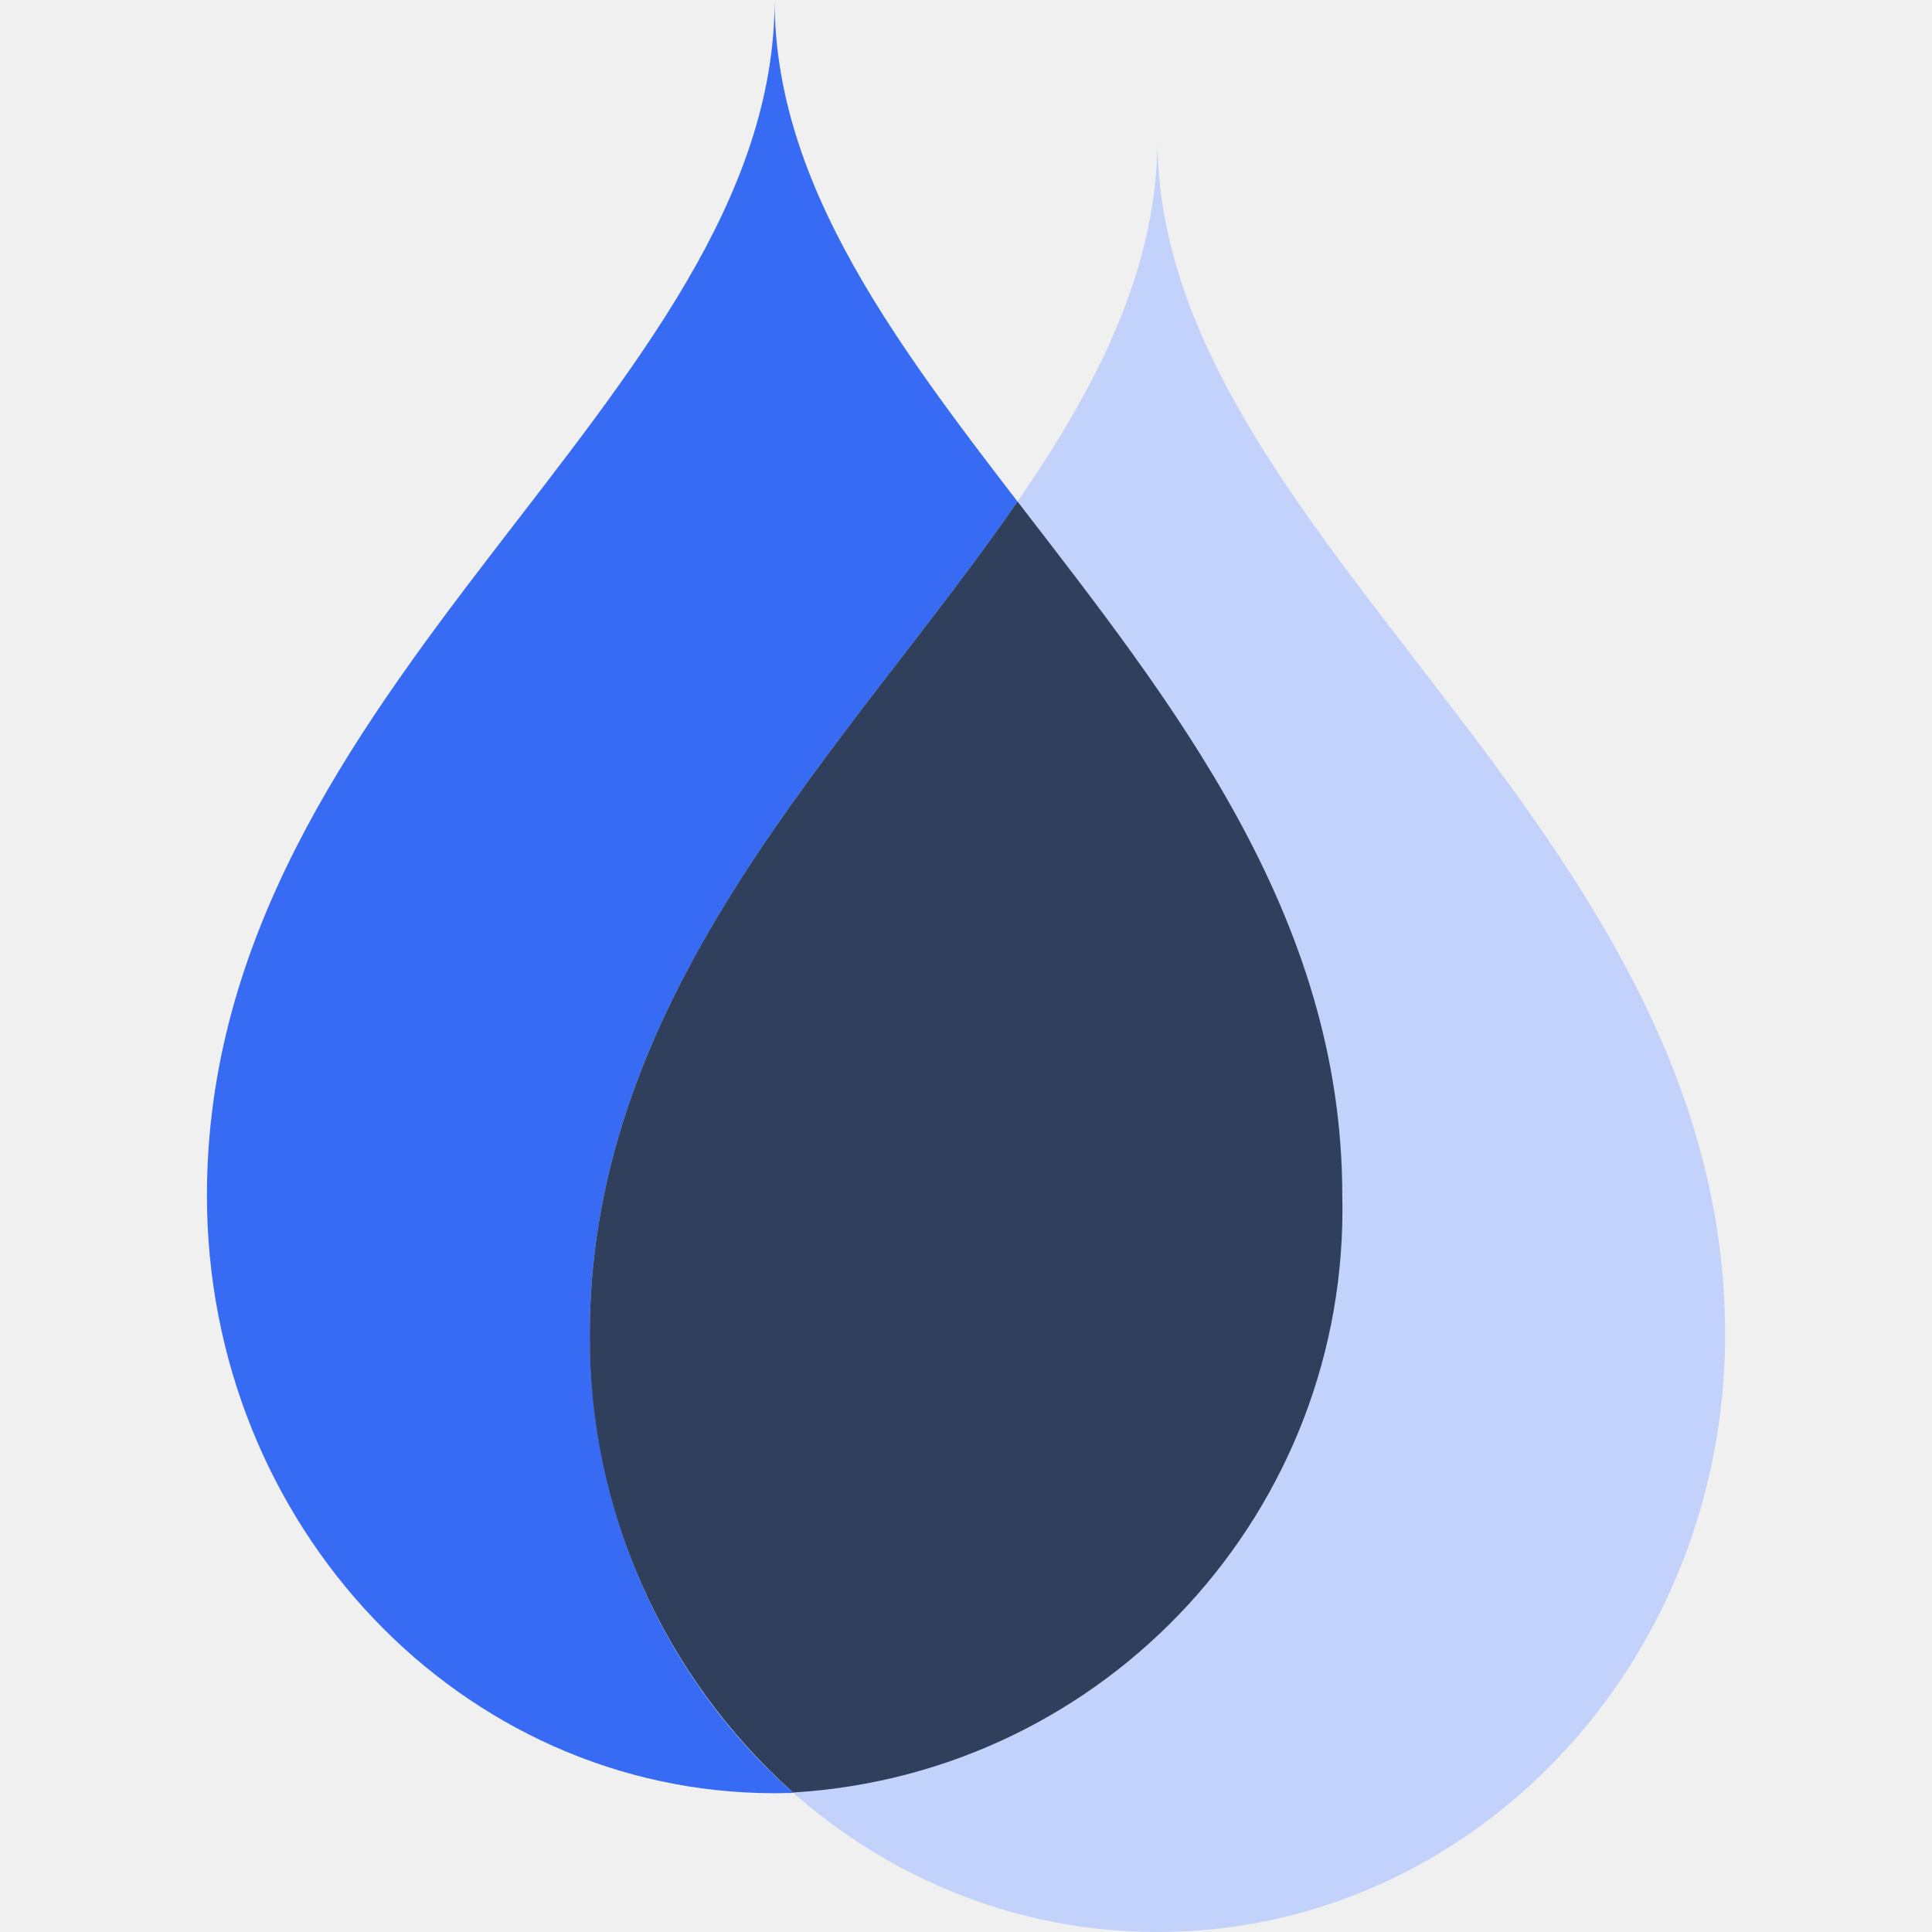
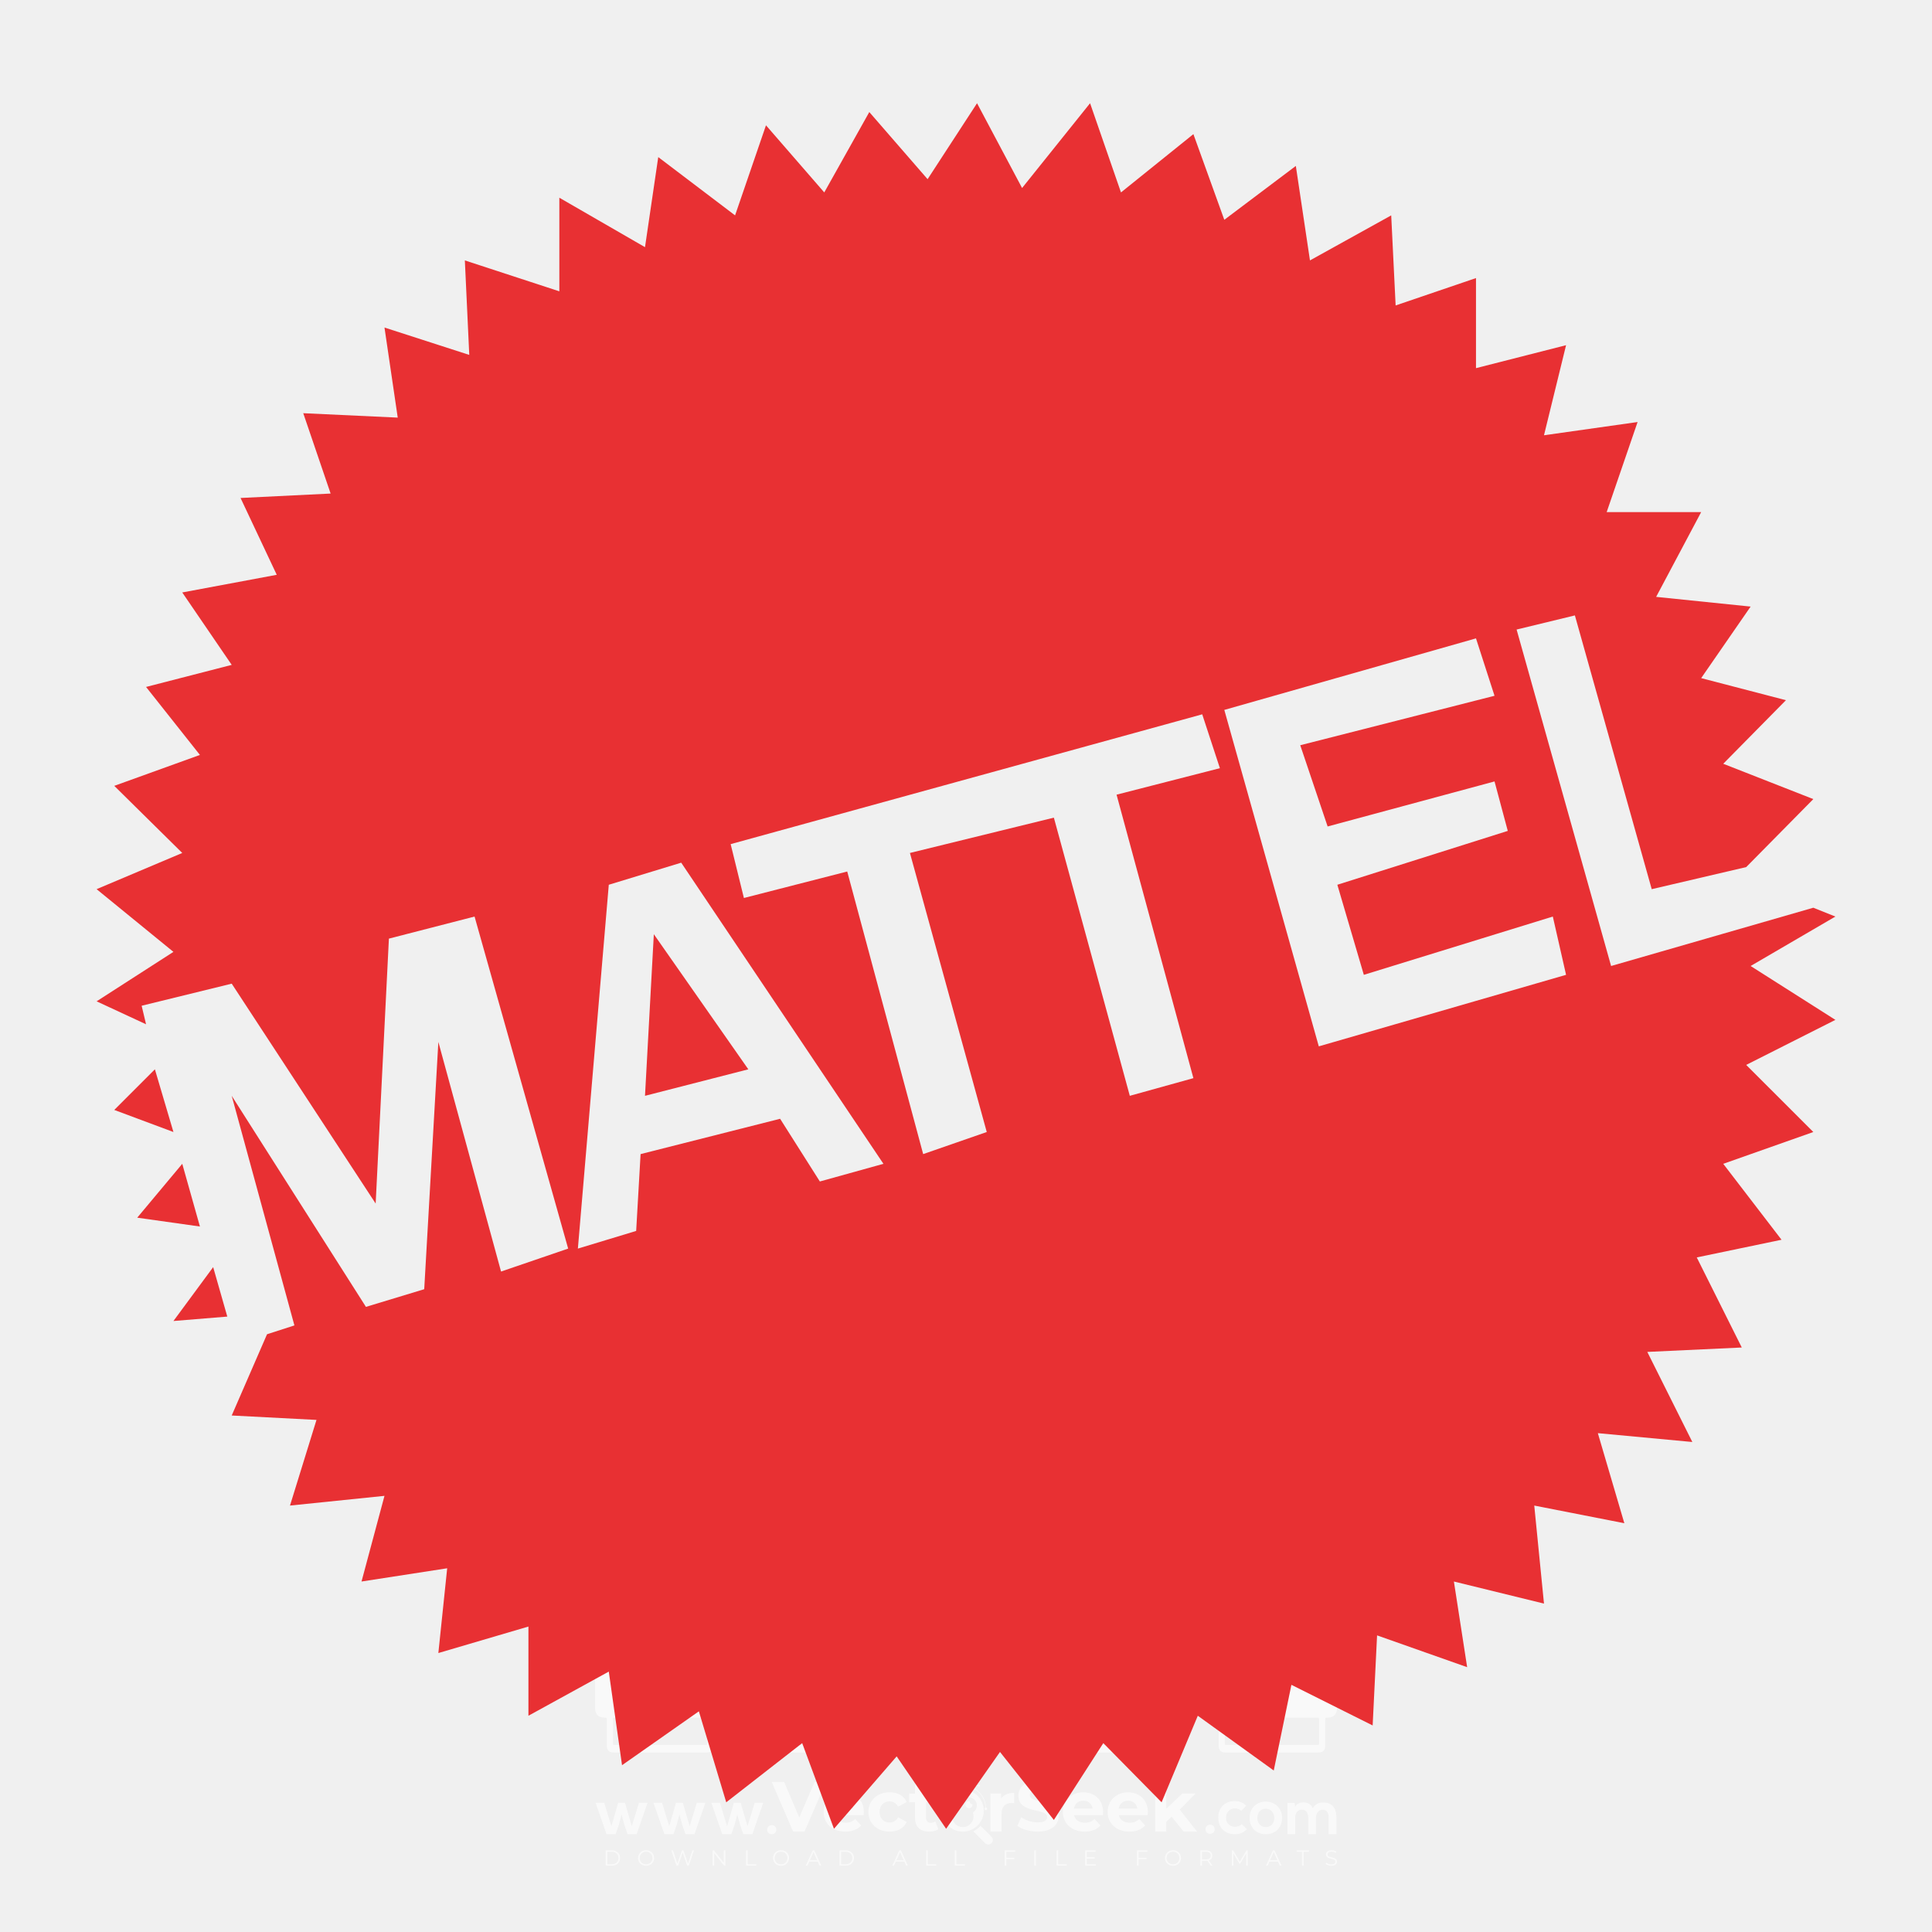
- <svg xmlns="http://www.w3.org/2000/svg" width="32" height="32" class="icon" viewBox="0 0 1024 1024">
-   <path fill="#386BF3" d="M410.558.109c0 210.974-300.876 361.752-300.876 633.548 0 174.943 134.704 316.787 300.876 316.787s300.877-141.817 300.877-316.787C711.408 361.752 410.558 210.974 410.558.109z" />
-   <path fill="#C3D2FB" d="M613.469 73.665c0 211.055-300.877 361.914-300.877 633.547C312.592 882.156 447.296 1024 613.47 1024s300.876-141.817 300.876-316.788C914.29 435.58 613.469 284.72 613.469 73.665z" />
-   <path fill="#303F5B" d="M312.592 707.212c0-183.713 137.636-312.171 226.723-441.39 81.702 106.112 172.12 218.74 172.12 367.726A309.755 309.755 0 0 1 420.36 950.064a323.114 323.114 0 0 1-107.769-242.852z" />
+ <svg xmlns="http://www.w3.org/2000/svg" version="1.1" id="Layer_1" x="0px" y="0px" viewBox="0 0 500 500" style="enable-background:new 0 0 500 500;" xml:space="preserve">
+   <g id="watermark_1_">
+     <g>
+       <g id="watermark" style="opacity:0.61;">
+         <g>
+           <g>
+             <g>
+               <g>
+                 <polygon style="fill:#FFFFFF;" points="213.765,461.172 208.204,474.017 205.268,474.017 199.726,461.172 202.938,461.172          206.846,470.347 210.81,461.172        " />
+               </g>
+               <g>
+                 <path style="fill:#FFFFFF;" d="M223.507,469.741h-7.469c0.275,1.23,1.321,1.982,2.826,1.982c1.046,0,1.798-0.312,2.477-0.954         l1.523,1.651c-0.917,1.046-2.294,1.597-4.074,1.597c-3.413,0-5.634-2.147-5.634-5.083c0-2.954,2.257-5.083,5.267-5.083         c2.899,0,5.138,1.945,5.138,5.12C223.562,469.191,223.526,469.503,223.507,469.741 M216.002,468.071h4.863         c-0.202-1.248-1.138-2.055-2.422-2.055C217.139,466.016,216.204,466.805,216.002,468.071" />
+               </g>
+               <g>
+                 <path style="fill:#FFFFFF;" d="M224.735,468.934c0-2.973,2.294-5.083,5.505-5.083c2.074,0,3.707,0.899,4.423,2.514         l-2.22,1.193c-0.532-0.936-1.321-1.358-2.221-1.358c-1.45,0-2.587,1.009-2.587,2.734c0,1.725,1.138,2.734,2.587,2.734         c0.899,0,1.688-0.404,2.221-1.358l2.22,1.211c-0.716,1.578-2.349,2.495-4.423,2.495         C227.029,474.017,224.735,471.907,224.735,468.934" />
+               </g>
+               <g>
+                 <path style="fill:#FFFFFF;" d="M242.828,473.393c-0.587,0.422-1.45,0.624-2.331,0.624c-2.33,0-3.688-1.193-3.688-3.542         v-4.055h-1.523v-2.202h1.523v-2.404h2.863v2.404h2.459v2.202h-2.459v4.019c0,0.844,0.458,1.303,1.229,1.303         c0.422,0,0.844-0.128,1.156-0.367L242.828,473.393z" />
+               </g>
+             </g>
+             <g>
+               <path style="fill:#FFFFFF;" d="M262.474,463.997v2.643c-0.238-0.018-0.422-0.037-0.642-0.037        c-1.578,0-2.624,0.862-2.624,2.753v4.661h-2.863v-9.873h2.734v1.303C259.776,464.493,260.951,463.997,262.474,463.997" />
+             </g>
+             <g>
+               <path style="fill:#FFFFFF;" d="M263.299,472.53l1.009-2.239c1.083,0.789,2.697,1.339,4.239,1.339        c1.762,0,2.477-0.587,2.477-1.376c0-2.404-7.469-0.752-7.469-5.524c0-2.184,1.762-4,5.413-4c1.615,0,3.267,0.385,4.459,1.138        l-0.918,2.257c-1.193-0.679-2.422-1.009-3.56-1.009c-1.761,0-2.44,0.66-2.44,1.468c0,2.367,7.468,0.734,7.468,5.45        c0,2.147-1.78,3.982-5.45,3.982C266.492,474.017,264.437,473.411,263.299,472.53" />
+             </g>
+             <g>
+               <path style="fill:#FFFFFF;" d="M285.428,469.741h-7.469c0.275,1.23,1.321,1.982,2.826,1.982c1.046,0,1.798-0.312,2.477-0.954        l1.523,1.651c-0.918,1.046-2.294,1.597-4.074,1.597c-3.413,0-5.634-2.147-5.634-5.083c0-2.954,2.257-5.083,5.267-5.083        c2.9,0,5.138,1.945,5.138,5.12C285.484,469.191,285.447,469.503,285.428,469.741 M277.923,468.071h4.863        c-0.202-1.248-1.138-2.055-2.422-2.055C279.061,466.016,278.125,466.805,277.923,468.071" />
+             </g>
+             <g>
+               <path style="fill:#FFFFFF;" d="M297.007,469.741h-7.469c0.275,1.23,1.321,1.982,2.826,1.982c1.046,0,1.798-0.312,2.477-0.954        l1.523,1.651c-0.918,1.046-2.294,1.597-4.074,1.597c-3.413,0-5.634-2.147-5.634-5.083c0-2.954,2.257-5.083,5.267-5.083        c2.899,0,5.138,1.945,5.138,5.12C297.062,469.191,297.025,469.503,297.007,469.741 M289.501,468.071h4.863        c-0.202-1.248-1.138-2.055-2.422-2.055C290.639,466.016,289.703,466.805,289.501,468.071" />
+             </g>
+             <g>
+               <polygon style="fill:#FFFFFF;" points="303.208,470.145 301.831,471.503 301.831,474.017 298.969,474.017 298.969,460.401         301.831,460.401 301.831,468.108 306.016,464.144 309.429,464.144 305.318,468.328 309.796,474.017 306.327,474.017       " />
+             </g>
+             <g>
+               <path style="fill:#FFFFFF;" d="M256.601,475.359L256.601,475.359l-2.86-2.86c-0.435,0.508-0.953,0.943-1.534,1.284        c-0.092,0.069-0.186,0.136-0.283,0.199l3.027,3.027c0.456,0.456,1.195,0.456,1.65,0        C257.057,476.554,257.057,475.815,256.601,475.359" />
+             </g>
+             <g>
+               <path style="fill:#FFFFFF;" d="M249.984,463.244c0.221-0.173,0.495-0.281,0.797-0.281c0.042,0,0.083,0.002,0.124,0.006        c-0.214-0.156-0.478-0.249-0.764-0.249c-0.395,0-0.744,0.18-0.981,0.458c-0.051,0-0.1,0.006-0.151,0.008        c0.039-0.077,0.064-0.162,0.064-0.255c0-0.234-0.143-0.434-0.346-0.519c0.087,0.126,0.138,0.279,0.138,0.445        c0,0.122-0.031,0.237-0.081,0.341c-2.811,0.201-5.03,2.539-5.03,5.4c0,2.993,2.426,5.42,5.42,5.42        c2.993,0,5.42-2.426,5.42-5.42C254.595,465.879,252.593,463.635,249.984,463.244 M247.983,464.656        c0.435,0,0.844,0.112,1.199,0.309c0.374-0.245,0.82-0.387,1.299-0.387c0.711,0,1.348,0.312,1.784,0.806        c-0.435-0.379-1.004-0.61-1.627-0.61c-0.449,0-0.87,0.12-1.234,0.329c-0.079,0.046-0.156,0.096-0.229,0.15        c-0.065-0.048-0.133-0.093-0.204-0.134c-0.369-0.219-0.8-0.344-1.26-0.344c-0.3,0-0.588,0.054-0.854,0.152        C247.196,464.754,247.578,464.656,247.983,464.656 M251.772,469.098c0.115,0.305,0.181,0.634,0.181,0.979        c0,1.534-1.244,2.777-2.778,2.777c-1.534,0-2.777-1.243-2.777-2.777c0-0.345,0.066-0.674,0.181-0.979        c-0.62-0.382-1.035-1.064-1.035-1.846c0-1.197,0.971-2.168,2.168-2.168c0.565,0,1.078,0.218,1.463,0.572        c0.386-0.354,0.899-0.572,1.464-0.572c1.197,0,2.168,0.971,2.168,2.168C252.807,468.034,252.392,468.716,251.772,469.098" />
+             </g>
+             <g>
+               <path style="fill:#FFFFFF;" d="M251.666,467.061c0,0.497-0.404,0.901-0.901,0.901c-0.497,0-0.901-0.404-0.901-0.901        s0.404-0.901,0.901-0.901c0.101,0,0.197,0.017,0.287,0.047c-0.03,0.062-0.045,0.132-0.045,0.204        c0,0.273,0.221,0.494,0.494,0.494c0.05,0,0.099-0.008,0.146-0.022C251.66,466.941,251.666,467,251.666,467.061" />
+             </g>
+             <g>
+               <path style="fill:#FFFFFF;" d="M248.255,467.061c0,0.376-0.305,0.681-0.681,0.681c-0.376,0-0.681-0.305-0.681-0.681        s0.305-0.681,0.681-0.681c0.076,0,0.149,0.013,0.217,0.035c-0.023,0.047-0.034,0.1-0.034,0.155        c0,0.206,0.167,0.374,0.374,0.374c0.038,0,0.075-0.006,0.11-0.017C248.25,466.97,248.255,467.015,248.255,467.061" />
+             </g>
+             <g>
+               <g>
+                 <g>
+                   <rect x="242.908" y="467.83" style="fill:#FFFFFF;" width="0.616" height="0.616" />
+                 </g>
+                 <g>
+                   <rect x="254.827" y="467.83" style="fill:#FFFFFF;" width="0.616" height="0.616" />
+                 </g>
+                 <g>
+                   <path style="fill:#FFFFFF;" d="M255.205,468.082h-0.14c0-3.248-2.642-5.89-5.89-5.89c-3.248,0-5.89,2.642-5.89,5.89h-0.14          c0-1.611,0.627-3.125,1.766-4.264c1.139-1.139,2.653-1.766,4.264-1.766c1.611,0,3.125,0.627,4.264,1.766          C254.578,464.957,255.205,466.471,255.205,468.082" />
+                 </g>
+               </g>
+               <g>
+                 <rect x="248.868" y="461.814" style="fill:#FFFFFF;" width="0.616" height="0.616" />
+               </g>
+               <g>
+                 <rect x="244.95" y="462.052" style="fill:#FFFFFF;" width="8.45" height="0.14" />
+               </g>
+               <g>
+                 <path style="fill:#FFFFFF;" d="M245.174,462.15c0,0.108-0.088,0.196-0.196,0.196c-0.108,0-0.196-0.088-0.196-0.196         c0-0.108,0.088-0.196,0.196-0.196C245.086,461.954,245.174,462.042,245.174,462.15" />
+               </g>
+               <g>
+                 <path style="fill:#FFFFFF;" d="M253.596,462.15c0,0.108-0.088,0.196-0.196,0.196c-0.108,0-0.196-0.088-0.196-0.196         c0-0.108,0.088-0.196,0.196-0.196C253.509,461.954,253.596,462.042,253.596,462.15" />
+               </g>
+             </g>
+           </g>
+           <g>
+             <path style="fill:#FFFFFF;" d="M314.356,473.409c0,1.559-2.364,1.559-2.364,0C311.993,471.851,314.356,471.851,314.356,473.409       z" />
+           </g>
+           <g>
+             <g>
+               <g>
+                 <path style="fill:#FFFFFF;" d="M161.739,466.549l1.772,6.088l1.855-6.088h2.215l-2.823,8.14h-2.33l-0.837-2.396l-0.722-2.708         l-0.722,2.708l-0.837,2.396h-2.33l-2.839-8.14h2.231l1.855,6.088l1.756-6.088H161.739z" />
+               </g>
+               <g>
+                 <path style="fill:#FFFFFF;" d="M176.713,466.549l1.772,6.088l1.855-6.088h2.215l-2.823,8.14h-2.33l-0.837-2.396l-0.722-2.708         l-0.722,2.708l-0.837,2.396h-2.33l-2.839-8.14h2.231l1.855,6.088l1.756-6.088H176.713z" />
+               </g>
+               <g>
+                 <path style="fill:#FFFFFF;" d="M191.687,466.549l1.772,6.088l1.855-6.088h2.215l-2.823,8.14h-2.33l-0.837-2.396l-0.722-2.708         l-0.722,2.708l-0.837,2.396h-2.33l-2.839-8.14h2.231l1.855,6.088l1.756-6.088H191.687z" />
+               </g>
+             </g>
+             <g>
+               <path style="fill:#FFFFFF;" d="M200.908,473.52c0,1.559-2.364,1.559-2.364,0C198.545,471.962,200.908,471.962,200.908,473.52z        " />
+             </g>
+             <g>
+               <path style="fill:#FFFFFF;" d="M322.71,473.409c-0.935,0.919-1.919,1.28-3.117,1.28c-2.346,0-4.3-1.411-4.3-4.282        s1.953-4.284,4.3-4.284c1.149,0,2.035,0.329,2.921,1.199l-1.264,1.329c-0.476-0.428-1.066-0.64-1.623-0.64        c-1.346,0-2.33,0.985-2.33,2.396c0,1.542,1.05,2.362,2.297,2.362c0.64,0,1.28-0.18,1.772-0.672L322.71,473.409z" />
+             </g>
+             <g>
+               <path style="fill:#FFFFFF;" d="M331.805,470.472c0,2.33-1.591,4.217-4.217,4.217c-2.626,0-4.201-1.887-4.201-4.217        c0-2.314,1.609-4.217,4.185-4.217C330.149,466.255,331.805,468.158,331.805,470.472z M325.389,470.472        c0,1.231,0.739,2.38,2.199,2.38c1.46,0,2.199-1.149,2.199-2.38c0-1.215-0.854-2.396-2.199-2.396        C326.144,468.077,325.389,469.258,325.389,470.472z" />
+             </g>
+             <g>
+               <path style="fill:#FFFFFF;" d="M338.572,474.689v-4.332c0-1.068-0.559-2.035-1.658-2.035c-1.082,0-1.722,0.967-1.722,2.035        v4.332h-2.003v-8.107h1.855l0.148,0.985c0.426-0.82,1.362-1.116,2.133-1.116c0.969,0,1.937,0.394,2.396,1.51        c0.723-1.149,1.658-1.478,2.708-1.478c2.297,0,3.43,1.412,3.43,3.84v4.365h-2.003v-4.365c0-1.066-0.442-1.97-1.526-1.97        c-1.082,0-1.756,0.935-1.756,2.003v4.332H338.572z" />
+             </g>
+           </g>
+         </g>
+       </g>
+       <g style="opacity:0.61;">
+         <g>
+           <g>
+             <path style="fill:#FFFFFF;" d="M345.988,431.299c-0.006-1.224-0.959-2.121-2.189-2.14c-0.924-0.014-0.832,0.12-0.834-0.867       c-0.003-1.097-0.007-2.194,0.003-3.292c0.003-0.379-0.112-0.691-0.362-0.976c-2.342-2.668-4.678-5.342-7.019-8.011       c-0.12-0.137-0.275-0.244-0.414-0.366c-6.214,0-12.427,0-18.641,0c-0.794,0.293-1.14,0.868-1.138,1.709       c0.01,3.748,0.004,7.496,0.004,11.243c0,0.556-0.003,0.589-0.55,0.551c-1.497-0.102-2.516,0.986-2.497,2.492       c0.044,3.476,0.013,6.953,0.014,10.429c0.001,1.58,0.867,2.443,2.45,2.449c0.582,0.002,0.582,0.002,0.582,0.6       c0,2.219-0.001,4.438,0.001,6.657c0.001,1.192,0.58,1.771,1.768,1.771c8.013,0.001,16.027,0.001,24.04,0       c1.168,0,1.755-0.583,1.757-1.745c0.002-2.256,0-4.512,0.001-6.768c0-0.512,0.002-0.511,0.52-0.515       c0.271-0.002,0.541,0.008,0.809-0.058c0.996-0.246,1.69-1.044,1.694-2.069C346.003,438.696,346.005,434.997,345.988,431.299z        M317.537,417.162c5.337,0,10.674,0,16.01,0c0.548,0,0.554,0.007,0.554,0.561c0.001,2.243-0.001,4.486,0.001,6.73       c0.001,0.811,0.249,1.059,1.06,1.059c1.91,0.001,3.821,0,5.731,0.001c0.458,0,0.479,0.021,0.481,0.483       c0.003,0.887,0.002,1.775,0,2.662c-0.001,0.477-0.024,0.498-0.504,0.499c-3.895,0.001-7.79,0-11.684,0       c-3.882,0-7.765,0-11.647,0c-0.55,0-0.552-0.001-0.552-0.561c-0.001-3.624-0.001-7.247,0-10.871       C316.987,417.166,316.991,417.162,317.537,417.162z M340.822,451.579c-3.883,0.001-7.766,0-11.65,0c-3.871,0-7.742,0-11.613,0       c-0.572,0-0.574-0.002-0.574-0.579c-0.001-1.997-0.001-3.994,0.001-5.991c0-0.464,0.023-0.486,0.478-0.487       c7.803-0.001,15.607-0.001,23.41,0c0.478,0,0.499,0.02,0.499,0.503c0.002,1.997,0.001,3.994,0,5.991       C341.375,451.574,341.37,451.579,340.822,451.579z" />
+           </g>
+           <g>
+             <g>
+               <rect x="327.418" y="417.053" style="fill:#FFFFFF;" width="1.757" height="1.054" />
+             </g>
+             <g>
+               <rect x="325.662" y="418.107" style="fill:#FFFFFF;" width="1.757" height="1.054" />
+             </g>
+             <g>
+               <rect x="327.418" y="419.161" style="fill:#FFFFFF;" width="1.757" height="1.054" />
+             </g>
+             <g>
+               <rect x="325.662" y="420.215" style="fill:#FFFFFF;" width="1.757" height="1.054" />
+             </g>
+             <g>
+               <rect x="327.418" y="421.269" style="fill:#FFFFFF;" width="1.757" height="1.054" />
+             </g>
+             <g>
+               <rect x="325.662" y="422.323" style="fill:#FFFFFF;" width="1.757" height="1.054" />
+             </g>
+             <g>
+               <rect x="327.418" y="423.378" style="fill:#FFFFFF;" width="1.757" height="1.054" />
+             </g>
+             <g>
+               <rect x="325.662" y="424.432" style="fill:#FFFFFF;" width="1.757" height="1.054" />
+             </g>
+             <g>
+               <rect x="327.418" y="425.486" style="fill:#FFFFFF;" width="1.757" height="1.054" />
+             </g>
+             <g>
+               <rect x="325.662" y="426.54" style="fill:#FFFFFF;" width="1.757" height="1.054" />
+             </g>
+             <g>
+               <rect x="327.418" y="427.594" style="fill:#FFFFFF;" width="1.757" height="1.054" />
+             </g>
+             <g>
+               <rect x="325.662" y="428.648" style="fill:#FFFFFF;" width="1.757" height="1.054" />
+             </g>
+           </g>
+         </g>
+         <g>
+           <path style="fill:#FFFFFF;" d="M187.637,431.299c-0.006-1.224-0.959-2.121-2.189-2.14c-0.924-0.014-0.832,0.12-0.834-0.867      c-0.003-1.097-0.007-2.194,0.003-3.292c0.003-0.379-0.112-0.691-0.362-0.976c-2.342-2.668-4.678-5.342-7.019-8.011      c-0.12-0.137-0.275-0.244-0.414-0.366c-6.214,0-12.427,0-18.641,0c-0.794,0.293-1.14,0.868-1.138,1.709      c0.01,3.748,0.004,7.496,0.004,11.243c0,0.556-0.003,0.589-0.55,0.551c-1.497-0.102-2.516,0.986-2.497,2.492      c0.044,3.476,0.013,6.953,0.014,10.429c0.001,1.58,0.867,2.443,2.45,2.449c0.582,0.002,0.582,0.002,0.582,0.6      c0,2.219-0.001,4.438,0.001,6.657c0.001,1.192,0.58,1.771,1.768,1.771c8.013,0.001,16.027,0.001,24.04,0      c1.168,0,1.755-0.583,1.757-1.745c0.002-2.256,0-4.512,0.001-6.768c0-0.512,0.002-0.511,0.52-0.515      c0.271-0.002,0.541,0.008,0.809-0.058c0.996-0.246,1.69-1.044,1.694-2.069C187.652,438.696,187.655,434.997,187.637,431.299z       M159.187,417.162c5.337,0,10.674,0,16.01,0c0.548,0,0.554,0.007,0.554,0.561c0.001,2.243-0.001,4.486,0.001,6.73      c0.001,0.811,0.249,1.059,1.06,1.059c1.91,0.001,3.821,0,5.731,0.001c0.458,0,0.479,0.021,0.481,0.483      c0.003,0.887,0.002,1.775,0,2.662c-0.001,0.477-0.024,0.498-0.504,0.499c-3.895,0.001-7.79,0-11.684,0      c-3.882,0-7.765,0-11.647,0c-0.55,0-0.552-0.001-0.552-0.561c-0.001-3.624-0.001-7.247,0-10.871      C158.636,417.166,158.64,417.162,159.187,417.162z M182.472,451.579c-3.883,0.001-7.766,0-11.65,0c-3.871,0-7.742,0-11.613,0      c-0.572,0-0.574-0.002-0.574-0.579c-0.001-1.997-0.001-3.994,0.001-5.991c0-0.464,0.023-0.486,0.478-0.487      c7.803-0.001,15.607-0.001,23.41,0c0.478,0,0.499,0.02,0.499,0.503c0.002,1.997,0.001,3.994,0,5.991      C183.024,451.574,183.019,451.579,182.472,451.579z" />
+         </g>
+         <g>
+           <path style="fill:#FFFFFF;" d="M159.779,440.669v-7.897h2.779c0.375,0,0.726,0.061,1.053,0.182      c0.327,0.121,0.612,0.292,0.855,0.513c0.242,0.221,0.434,0.483,0.573,0.789c0.14,0.305,0.21,0.642,0.21,1.009      c0,0.375-0.07,0.715-0.21,1.02c-0.14,0.305-0.331,0.568-0.573,0.789c-0.243,0.221-0.528,0.392-0.855,0.513      c-0.327,0.121-0.678,0.182-1.053,0.182h-1.29v2.901H159.779z M162.58,436.356c0.39,0,0.684-0.111,0.882-0.331      c0.199-0.22,0.298-0.474,0.298-0.761c0-0.14-0.024-0.276-0.072-0.408c-0.048-0.132-0.121-0.248-0.221-0.347      c-0.099-0.099-0.223-0.178-0.37-0.237c-0.147-0.059-0.32-0.089-0.518-0.089h-1.312v2.173H162.58z" />
+           <path style="fill:#FFFFFF;" d="M166.308,432.771h1.731l3.177,5.294h0.088l-0.088-1.522v-3.772h1.478v7.897h-1.566l-3.353-5.592      h-0.088l0.088,1.522v4.07h-1.467V432.771z" />
+           <path style="fill:#FFFFFF;" d="M177.922,436.334h3.872c0.022,0.089,0.04,0.195,0.055,0.32c0.014,0.125,0.022,0.25,0.022,0.375      c0,0.507-0.077,0.985-0.231,1.434c-0.154,0.449-0.397,0.849-0.728,1.202c-0.353,0.375-0.776,0.666-1.268,0.871      c-0.493,0.206-1.055,0.309-1.688,0.309c-0.574,0-1.114-0.103-1.622-0.309c-0.507-0.206-0.948-0.492-1.323-0.86      c-0.375-0.367-0.673-0.803-0.894-1.307c-0.221-0.504-0.331-1.053-0.331-1.649c0-0.595,0.11-1.145,0.331-1.649      c0.221-0.504,0.518-0.939,0.894-1.307c0.375-0.367,0.816-0.654,1.323-0.86c0.507-0.206,1.048-0.309,1.622-0.309      c0.64,0,1.211,0.11,1.715,0.331c0.504,0.221,0.935,0.526,1.296,0.915l-1.025,1.004c-0.258-0.272-0.544-0.48-0.861-0.623      c-0.316-0.143-0.695-0.215-1.136-0.215c-0.361,0-0.703,0.065-1.026,0.193c-0.324,0.129-0.607,0.311-0.85,0.546      c-0.242,0.235-0.436,0.52-0.579,0.855c-0.143,0.335-0.215,0.708-0.215,1.119c0,0.412,0.072,0.785,0.215,1.12      c0.143,0.335,0.338,0.62,0.584,0.855c0.246,0.235,0.531,0.418,0.855,0.546c0.323,0.129,0.669,0.193,1.037,0.193      c0.419,0,0.773-0.061,1.064-0.182c0.29-0.121,0.538-0.278,0.744-0.469c0.148-0.132,0.275-0.3,0.381-0.502      c0.106-0.202,0.189-0.428,0.248-0.678h-2.482V436.334z" />
+         </g>
+         <g>
+           <path style="fill:#FFFFFF;" d="M224.019,431.299c-0.006-1.224-0.959-2.121-2.189-2.14c-0.924-0.014-0.832,0.12-0.834-0.867      c-0.003-1.097-0.007-2.194,0.003-3.292c0.003-0.379-0.112-0.691-0.362-0.976c-2.342-2.668-4.678-5.342-7.019-8.011      c-0.12-0.137-0.275-0.244-0.414-0.366c-6.214,0-12.427,0-18.641,0c-0.794,0.293-1.14,0.868-1.138,1.709      c0.01,3.748,0.004,7.496,0.004,11.243c0,0.556-0.003,0.589-0.55,0.551c-1.497-0.102-2.516,0.986-2.497,2.492      c0.044,3.476,0.013,6.953,0.014,10.429c0.001,1.58,0.867,2.443,2.45,2.449c0.582,0.002,0.582,0.002,0.582,0.6      c0,2.219-0.001,4.438,0.001,6.657c0.001,1.192,0.58,1.771,1.768,1.771c8.013,0.001,16.027,0.001,24.04,0      c1.168,0,1.755-0.583,1.757-1.745c0.002-2.256,0-4.512,0.001-6.768c0-0.512,0.002-0.511,0.52-0.515      c0.271-0.002,0.541,0.008,0.809-0.058c0.997-0.246,1.69-1.044,1.694-2.069C224.034,438.696,224.036,434.997,224.019,431.299z       M195.568,417.162c5.337,0,10.674,0,16.01,0c0.548,0,0.554,0.007,0.554,0.561c0.001,2.243-0.001,4.486,0.001,6.73      c0.001,0.811,0.249,1.059,1.06,1.059c1.91,0.001,3.821,0,5.731,0.001c0.458,0,0.479,0.021,0.481,0.483      c0.003,0.887,0.002,1.775,0,2.662c-0.001,0.477-0.024,0.498-0.504,0.499c-3.895,0.001-7.79,0-11.684,0      c-3.882,0-7.765,0-11.647,0c-0.55,0-0.552-0.001-0.552-0.561c-0.001-3.624-0.001-7.247,0-10.871      C195.018,417.166,195.022,417.162,195.568,417.162z M218.854,451.579c-3.883,0.001-7.766,0-11.65,0c-3.871,0-7.742,0-11.613,0      c-0.572,0-0.574-0.002-0.574-0.579c-0.001-1.997-0.001-3.994,0.001-5.991c0-0.464,0.023-0.486,0.478-0.487      c7.803-0.001,15.607-0.001,23.41,0c0.478,0,0.499,0.02,0.499,0.503c0.002,1.997,0.001,3.994,0,5.991      C219.406,451.574,219.401,451.579,218.854,451.579z" />
+         </g>
+         <g>
+           <path style="fill:#FFFFFF;" d="M205.111,432.771h1.699l2.967,7.897h-1.644l-0.651-1.886h-3.044l-0.651,1.886h-1.643      L205.111,432.771z M206.997,437.415l-0.706-1.974l-0.287-0.96h-0.088l-0.287,0.96l-0.706,1.974H206.997z" />
+           <path style="fill:#FFFFFF;" d="M211.331,434.536c-0.125,0-0.245-0.024-0.359-0.072c-0.114-0.048-0.213-0.114-0.298-0.199      c-0.084-0.084-0.151-0.182-0.198-0.292c-0.048-0.11-0.072-0.232-0.072-0.364s0.024-0.254,0.072-0.364      c0.048-0.11,0.114-0.208,0.198-0.292c0.084-0.084,0.184-0.151,0.298-0.198c0.114-0.048,0.233-0.072,0.359-0.072      c0.257,0,0.478,0.09,0.662,0.27c0.184,0.181,0.276,0.399,0.276,0.656s-0.092,0.476-0.276,0.656      C211.809,434.446,211.589,434.536,211.331,434.536z M210.615,440.669v-5.404h1.445v5.404H210.615z" />
+         </g>
+         <g>
+           <path style="fill:#FFFFFF;" d="M261.044,431.299c-0.006-1.224-0.959-2.121-2.189-2.14c-0.924-0.014-0.832,0.12-0.834-0.867      c-0.003-1.097-0.007-2.194,0.003-3.292c0.003-0.379-0.112-0.691-0.362-0.976c-2.342-2.668-4.678-5.342-7.019-8.011      c-0.12-0.137-0.275-0.244-0.414-0.366c-6.214,0-12.427,0-18.641,0c-0.794,0.293-1.14,0.868-1.138,1.709      c0.01,3.748,0.004,7.496,0.004,11.243c0,0.556-0.003,0.589-0.55,0.551c-1.497-0.102-2.516,0.986-2.497,2.492      c0.044,3.476,0.013,6.953,0.014,10.429c0.001,1.58,0.867,2.443,2.45,2.449c0.582,0.002,0.582,0.002,0.582,0.6      c0,2.219-0.001,4.438,0.001,6.657c0.001,1.192,0.58,1.771,1.768,1.771c8.013,0.001,16.027,0.001,24.04,0      c1.168,0,1.755-0.583,1.757-1.745c0.002-2.256,0-4.512,0.001-6.768c0-0.512,0.002-0.511,0.52-0.515      c0.271-0.002,0.541,0.008,0.809-0.058c0.996-0.246,1.69-1.044,1.694-2.069C261.059,438.696,261.061,434.997,261.044,431.299z       M232.593,417.162c5.337,0,10.674,0,16.01,0c0.548,0,0.554,0.007,0.554,0.561c0.001,2.243-0.001,4.486,0.001,6.73      c0.001,0.811,0.249,1.059,1.06,1.059c1.91,0.001,3.821,0,5.731,0.001c0.458,0,0.479,0.021,0.481,0.483      c0.003,0.887,0.002,1.775,0,2.662c-0.001,0.477-0.024,0.498-0.504,0.499c-3.895,0.001-7.79,0-11.684,0      c-3.882,0-7.765,0-11.647,0c-0.55,0-0.552-0.001-0.552-0.561c-0.001-3.624-0.001-7.247,0-10.871      C232.042,417.166,232.047,417.162,232.593,417.162z M255.878,451.579c-3.883,0.001-7.766,0-11.65,0c-3.871,0-7.742,0-11.613,0      c-0.572,0-0.574-0.002-0.574-0.579c-0.001-1.997-0.001-3.994,0.001-5.991c0-0.464,0.023-0.486,0.478-0.487      c7.803-0.001,15.607-0.001,23.41,0c0.478,0,0.499,0.02,0.499,0.503c0.002,1.997,0.001,3.994,0,5.991      C256.431,451.574,256.426,451.579,255.878,451.579z" />
+         </g>
+         <g>
+           <path style="fill:#FFFFFF;" d="M236.361,440.845c-0.338,0-0.662-0.048-0.971-0.143c-0.309-0.095-0.592-0.239-0.849-0.43      c-0.257-0.191-0.481-0.425-0.673-0.7c-0.191-0.276-0.342-0.597-0.452-0.965l1.401-0.551c0.103,0.397,0.283,0.726,0.54,0.987      c0.257,0.261,0.596,0.392,1.015,0.392c0.154,0,0.303-0.02,0.447-0.061c0.143-0.04,0.272-0.099,0.386-0.176      s0.204-0.175,0.27-0.292c0.066-0.118,0.099-0.254,0.099-0.408c0-0.147-0.026-0.279-0.077-0.397      c-0.051-0.117-0.138-0.227-0.259-0.331c-0.121-0.103-0.28-0.202-0.475-0.298c-0.195-0.095-0.435-0.195-0.722-0.298l-0.485-0.176      c-0.213-0.073-0.429-0.173-0.645-0.298c-0.217-0.125-0.413-0.276-0.59-0.452c-0.177-0.176-0.322-0.384-0.436-0.623      c-0.114-0.239-0.171-0.509-0.171-0.81c0-0.309,0.06-0.597,0.182-0.866c0.121-0.268,0.294-0.503,0.518-0.706      c0.224-0.202,0.492-0.36,0.805-0.474s0.66-0.171,1.042-0.171c0.397,0,0.74,0.053,1.031,0.16      c0.291,0.107,0.537,0.243,0.739,0.408c0.202,0.165,0.366,0.348,0.491,0.546c0.125,0.199,0.217,0.386,0.276,0.563l-1.312,0.551      c-0.074-0.221-0.208-0.419-0.402-0.596c-0.195-0.176-0.462-0.265-0.8-0.265c-0.324,0-0.592,0.075-0.805,0.226      c-0.213,0.151-0.32,0.348-0.32,0.59c0,0.235,0.103,0.436,0.309,0.601c0.206,0.165,0.533,0.325,0.982,0.48l0.497,0.165      c0.316,0.111,0.605,0.237,0.866,0.381c0.261,0.143,0.485,0.314,0.673,0.513c0.187,0.199,0.331,0.425,0.43,0.678      c0.1,0.254,0.149,0.546,0.149,0.877c0,0.412-0.083,0.767-0.248,1.064c-0.165,0.298-0.377,0.542-0.634,0.734      c-0.258,0.191-0.548,0.335-0.872,0.43C236.986,440.797,236.67,440.845,236.361,440.845z" />
+           <path style="fill:#FFFFFF;" d="M239.516,432.771h1.61l1.633,4.754l0.287,1.015h0.088l0.309-1.015l1.699-4.754h1.61l-2.879,7.897      h-1.566L239.516,432.771z" />
+           <path style="fill:#FFFFFF;" d="M251.097,436.334h3.871c0.022,0.089,0.04,0.195,0.055,0.32c0.015,0.125,0.023,0.25,0.023,0.375      c0,0.507-0.078,0.985-0.232,1.434c-0.154,0.449-0.397,0.849-0.728,1.202c-0.353,0.375-0.775,0.666-1.268,0.871      c-0.493,0.206-1.055,0.309-1.688,0.309c-0.574,0-1.114-0.103-1.621-0.309c-0.507-0.206-0.949-0.492-1.324-0.86      c-0.375-0.367-0.673-0.803-0.894-1.307c-0.22-0.504-0.331-1.053-0.331-1.649c0-0.595,0.11-1.145,0.331-1.649      c0.221-0.504,0.518-0.939,0.894-1.307c0.375-0.367,0.816-0.654,1.324-0.86c0.507-0.206,1.047-0.309,1.621-0.309      c0.64,0,1.211,0.11,1.715,0.331c0.504,0.221,0.936,0.526,1.296,0.915l-1.026,1.004c-0.257-0.272-0.544-0.48-0.861-0.623      c-0.316-0.143-0.694-0.215-1.136-0.215c-0.36,0-0.702,0.065-1.026,0.193c-0.323,0.129-0.607,0.311-0.849,0.546      c-0.243,0.235-0.436,0.52-0.579,0.855c-0.143,0.335-0.215,0.708-0.215,1.119c0,0.412,0.072,0.785,0.215,1.12      c0.143,0.335,0.338,0.62,0.585,0.855c0.246,0.235,0.531,0.418,0.854,0.546c0.324,0.129,0.669,0.193,1.037,0.193      c0.419,0,0.774-0.061,1.064-0.182c0.29-0.121,0.539-0.278,0.745-0.469c0.147-0.132,0.274-0.3,0.38-0.502      c0.107-0.202,0.189-0.428,0.248-0.678h-2.482V436.334z" />
+         </g>
+         <g>
+           <path style="fill:#FFFFFF;" d="M297.3,431.299c-0.006-1.224-0.959-2.121-2.189-2.14c-0.924-0.014-0.832,0.12-0.834-0.867      c-0.003-1.097-0.007-2.194,0.003-3.292c0.003-0.379-0.112-0.691-0.362-0.976c-2.342-2.668-4.678-5.342-7.019-8.011      c-0.12-0.137-0.275-0.244-0.414-0.366c-6.214,0-12.427,0-18.641,0c-0.794,0.293-1.14,0.868-1.138,1.709      c0.01,3.748,0.004,7.496,0.004,11.243c0,0.556-0.003,0.589-0.55,0.551c-1.497-0.102-2.516,0.986-2.497,2.492      c0.044,3.476,0.013,6.953,0.014,10.429c0.001,1.58,0.867,2.443,2.45,2.449c0.582,0.002,0.582,0.002,0.582,0.6      c0,2.219-0.001,4.438,0.001,6.657c0.001,1.192,0.58,1.771,1.768,1.771c8.013,0.001,16.027,0.001,24.04,0      c1.168,0,1.755-0.583,1.757-1.745c0.002-2.256,0-4.512,0.001-6.768c0-0.512,0.002-0.511,0.52-0.515      c0.271-0.002,0.541,0.008,0.809-0.058c0.996-0.246,1.69-1.044,1.694-2.069C297.315,438.696,297.318,434.997,297.3,431.299z       M268.85,417.162c5.337,0,10.674,0,16.01,0c0.548,0,0.554,0.007,0.554,0.561c0.001,2.243-0.001,4.486,0.001,6.73      c0.001,0.811,0.249,1.059,1.06,1.059c1.91,0.001,3.821,0,5.731,0.001c0.458,0,0.479,0.021,0.481,0.483      c0.003,0.887,0.002,1.775,0,2.662c-0.001,0.477-0.024,0.498-0.504,0.499c-3.895,0.001-7.79,0-11.684,0      c-3.882,0-7.765,0-11.647,0c-0.55,0-0.552-0.001-0.552-0.561c-0.001-3.624-0.001-7.247,0-10.871      C268.299,417.166,268.303,417.162,268.85,417.162z M292.135,451.579c-3.883,0.001-7.766,0-11.65,0c-3.871,0-7.742,0-11.613,0      c-0.572,0-0.574-0.002-0.574-0.579c-0.001-1.997-0.001-3.994,0.001-5.991c0-0.464,0.023-0.486,0.478-0.487      c7.803-0.001,15.607-0.001,23.41,0c0.478,0,0.499,0.02,0.499,0.503c0.001,1.997,0.001,3.994,0,5.991      C292.687,451.574,292.682,451.579,292.135,451.579z" />
+         </g>
+         <g>
+           <path style="fill:#FFFFFF;" d="M272.966,434.183v1.831h3.165v1.412h-3.165v1.831h3.518v1.412h-5.007v-7.897h5.007v1.412H272.966      z" />
+           <path style="fill:#FFFFFF;" d="M277.852,440.669v-7.897h2.779c0.375,0,0.726,0.061,1.053,0.182      c0.327,0.121,0.612,0.292,0.855,0.513c0.243,0.221,0.434,0.483,0.574,0.789c0.14,0.305,0.209,0.642,0.209,1.009      c0,0.375-0.07,0.715-0.209,1.02c-0.14,0.305-0.331,0.568-0.574,0.789c-0.243,0.221-0.528,0.392-0.855,0.513      c-0.327,0.121-0.678,0.182-1.053,0.182h-1.29v2.901H277.852z M280.653,436.356c0.389,0,0.684-0.111,0.882-0.331      c0.199-0.22,0.298-0.474,0.298-0.761c0-0.14-0.024-0.276-0.072-0.408c-0.048-0.132-0.121-0.248-0.221-0.347      c-0.099-0.099-0.222-0.178-0.37-0.237c-0.147-0.059-0.32-0.089-0.518-0.089h-1.312v2.173H280.653z" />
+           <path style="fill:#FFFFFF;" d="M286.797,440.845c-0.338,0-0.662-0.048-0.971-0.143c-0.309-0.095-0.592-0.239-0.849-0.43      c-0.257-0.191-0.482-0.425-0.673-0.7c-0.191-0.276-0.342-0.597-0.452-0.965l1.401-0.551c0.103,0.397,0.283,0.726,0.541,0.987      c0.257,0.261,0.595,0.392,1.015,0.392c0.154,0,0.303-0.02,0.447-0.061c0.143-0.04,0.272-0.099,0.386-0.176      c0.114-0.077,0.204-0.175,0.27-0.292c0.066-0.118,0.1-0.254,0.1-0.408c0-0.147-0.026-0.279-0.077-0.397      c-0.051-0.117-0.138-0.227-0.259-0.331c-0.121-0.103-0.279-0.202-0.474-0.298c-0.195-0.095-0.436-0.195-0.723-0.298      l-0.485-0.176c-0.213-0.073-0.428-0.173-0.645-0.298c-0.217-0.125-0.414-0.276-0.59-0.452c-0.176-0.176-0.322-0.384-0.436-0.623      c-0.114-0.239-0.171-0.509-0.171-0.81c0-0.309,0.061-0.597,0.182-0.866c0.121-0.268,0.294-0.503,0.518-0.706      c0.224-0.202,0.493-0.36,0.805-0.474c0.312-0.114,0.66-0.171,1.042-0.171c0.397,0,0.741,0.053,1.031,0.16      c0.29,0.107,0.537,0.243,0.739,0.408c0.202,0.165,0.365,0.348,0.491,0.546c0.125,0.199,0.217,0.386,0.276,0.563l-1.312,0.551      c-0.074-0.221-0.208-0.419-0.403-0.596c-0.195-0.176-0.462-0.265-0.799-0.265c-0.324,0-0.592,0.075-0.805,0.226      c-0.213,0.151-0.32,0.348-0.32,0.59c0,0.235,0.103,0.436,0.309,0.601c0.206,0.165,0.533,0.325,0.982,0.48l0.496,0.165      c0.316,0.111,0.605,0.237,0.866,0.381c0.261,0.143,0.485,0.314,0.673,0.513c0.187,0.199,0.331,0.425,0.43,0.678      c0.099,0.254,0.149,0.546,0.149,0.877c0,0.412-0.083,0.767-0.248,1.064c-0.165,0.298-0.377,0.542-0.634,0.734      c-0.258,0.191-0.548,0.335-0.872,0.43C287.422,440.797,287.105,440.845,286.797,440.845z" />
+         </g>
+         <g>
+           <path style="fill:#FFFFFF;" d="M321.394,439.168l4.004-4.985h-3.827v-1.412h5.559v1.5l-3.96,4.985h4.004v1.412h-5.779V439.168z" />
+           <path style="fill:#FFFFFF;" d="M328.409,432.771h1.489v7.897h-1.489V432.771z" />
+           <path style="fill:#FFFFFF;" d="M331.486,440.669v-7.897h2.779c0.375,0,0.726,0.061,1.053,0.182      c0.327,0.121,0.612,0.292,0.855,0.513s0.434,0.483,0.574,0.789c0.14,0.305,0.209,0.642,0.209,1.009      c0,0.375-0.07,0.715-0.209,1.02c-0.14,0.305-0.331,0.568-0.574,0.789c-0.243,0.221-0.528,0.392-0.855,0.513      c-0.327,0.121-0.678,0.182-1.053,0.182h-1.29v2.901H331.486z M334.288,436.356c0.389,0,0.684-0.111,0.882-0.331      c0.199-0.22,0.298-0.474,0.298-0.761c0-0.14-0.024-0.276-0.072-0.408c-0.048-0.132-0.121-0.248-0.221-0.347      c-0.099-0.099-0.222-0.178-0.37-0.237c-0.147-0.059-0.32-0.089-0.518-0.089h-1.312v2.173H334.288z" />
+         </g>
+       </g>
+       <g style="opacity:0.61;">
+         <path style="fill:#FFFFFF;" d="M300.133,433.27h9.067v2.242h-9.067V433.27z M300.133,437.136h9.067v2.243h-9.067V437.136z" />
+       </g>
+     </g>
+     <g style="opacity:0.61;">
+       <path style="fill:#FFFFFF;" d="M156.756,478.878h1.607c1.263,0,2.114,0.812,2.114,1.974c0,1.161-0.851,1.973-2.114,1.973h-1.607    V478.878z M158.34,482.464c1.049,0,1.725-0.665,1.725-1.612c0-0.947-0.677-1.613-1.725-1.613h-1.167v3.225H158.34z" />
+       <path style="fill:#FFFFFF;" d="M165.139,480.851c0-1.15,0.879-2.007,2.075-2.007c1.184,0,2.069,0.851,2.069,2.007    c0,1.156-0.885,2.007-2.069,2.007C166.019,482.858,165.139,482.002,165.139,480.851z M168.866,480.851    c0-0.942-0.705-1.635-1.652-1.635c-0.953,0-1.663,0.693-1.663,1.635c0,0.941,0.71,1.635,1.663,1.635    C168.162,482.486,168.866,481.793,168.866,480.851z" />
+       <path style="fill:#FFFFFF;" d="M179.596,478.878l-1.331,3.947h-0.44l-1.156-3.366l-1.161,3.366h-0.434l-1.331-3.947h0.429    l1.139,3.394l1.178-3.394h0.389l1.161,3.411l1.156-3.411H179.596z" />
+       <path style="fill:#FFFFFF;" d="M187.731,478.878v3.947h-0.344l-2.537-3.202v3.202h-0.417v-3.947h0.344l2.543,3.203v-3.203H187.731    z" />
+       <path style="fill:#FFFFFF;" d="M193.093,478.878h0.417v3.586h2.21v0.361h-2.627V478.878z" />
+       <path style="fill:#FFFFFF;" d="M200.061,480.851c0-1.15,0.879-2.007,2.075-2.007c1.184,0,2.069,0.851,2.069,2.007    c0,1.156-0.885,2.007-2.069,2.007C200.941,482.858,200.061,482.002,200.061,480.851z M203.788,480.851    c0-0.942-0.705-1.635-1.652-1.635c-0.953,0-1.663,0.693-1.663,1.635c0,0.941,0.71,1.635,1.663,1.635    C203.083,482.486,203.788,481.793,203.788,480.851z" />
+       <path style="fill:#FFFFFF;" d="M211.636,481.77h-2.199l-0.474,1.054h-0.434l1.804-3.947h0.412l1.804,3.947h-0.44L211.636,481.77z     M211.484,481.432l-0.947-2.12l-0.947,2.12H211.484z" />
+       <path style="fill:#FFFFFF;" d="M217.28,478.878h1.607c1.263,0,2.114,0.812,2.114,1.974c0,1.161-0.851,1.973-2.114,1.973h-1.607    V478.878z M218.864,482.464c1.049,0,1.725-0.665,1.725-1.612c0-0.947-0.677-1.613-1.725-1.613h-1.167v3.225H218.864z" />
+       <path style="fill:#FFFFFF;" d="M234.041,481.77h-2.199l-0.474,1.054h-0.434l1.804-3.947h0.412l1.804,3.947h-0.44L234.041,481.77z     M233.889,481.432l-0.947-2.12l-0.947,2.12H233.889z" />
+       <path style="fill:#FFFFFF;" d="M239.685,478.878h0.417v3.586h2.21v0.361h-2.627V478.878z" />
+       <path style="fill:#FFFFFF;" d="M247.082,478.878h0.417v3.586h2.21v0.361h-2.627V478.878z" />
+       <path style="fill:#FFFFFF;" d="M260.449,479.239v1.551h2.041v0.361h-2.041v1.675h-0.417v-3.947h2.706v0.361H260.449z" />
+       <path style="fill:#FFFFFF;" d="M267.678,478.878h0.417v3.947h-0.417V478.878z" />
+       <path style="fill:#FFFFFF;" d="M273.456,478.878h0.417v3.586h2.21v0.361h-2.627V478.878z" />
+       <path style="fill:#FFFFFF;" d="M283.644,482.464v0.361h-2.791v-3.947h2.706v0.361h-2.289v1.404h2.041v0.355h-2.041v1.466H283.644z    " />
+       <path style="fill:#FFFFFF;" d="M294.672,479.239v1.551h2.041v0.361h-2.041v1.675h-0.417v-3.947h2.706v0.361H294.672z" />
+       <path style="fill:#FFFFFF;" d="M301.5,480.851c0-1.15,0.879-2.007,2.075-2.007c1.184,0,2.069,0.851,2.069,2.007    c0,1.156-0.885,2.007-2.069,2.007C302.379,482.858,301.5,482.002,301.5,480.851z M305.226,480.851    c0-0.942-0.705-1.635-1.652-1.635c-0.953,0-1.663,0.693-1.663,1.635c0,0.941,0.71,1.635,1.663,1.635    C304.522,482.486,305.226,481.793,305.226,480.851z" />
+       <path style="fill:#FFFFFF;" d="M313.351,482.825l-0.902-1.269c-0.102,0.011-0.203,0.017-0.316,0.017h-1.06v1.252h-0.417v-3.947    h1.477c1.004,0,1.613,0.507,1.613,1.353c0,0.62-0.327,1.054-0.902,1.24l0.964,1.353H313.351z M313.328,480.231    c0-0.632-0.417-0.992-1.207-0.992h-1.048v1.979h1.048C312.911,481.218,313.328,480.851,313.328,480.231z" />
+       <path style="fill:#FFFFFF;" d="M322.907,478.878v3.947h-0.4v-3.158l-1.551,2.656h-0.197l-1.551-2.639v3.14h-0.4v-3.947h0.344    l1.714,2.926l1.697-2.926H322.907z" />
+       <path style="fill:#FFFFFF;" d="M330.744,481.77h-2.199l-0.473,1.054h-0.434l1.804-3.947h0.411l1.804,3.947h-0.44L330.744,481.77z     M330.592,481.432l-0.947-2.12l-0.947,2.12H330.592z" />
+       <path style="fill:#FFFFFF;" d="M336.957,479.239h-1.387v-0.361h3.192v0.361h-1.387v3.586h-0.417V479.239z" />
+       <path style="fill:#FFFFFF;" d="M343.063,482.346l0.164-0.321c0.282,0.276,0.784,0.479,1.302,0.479c0.739,0,1.06-0.31,1.06-0.699    c0-1.083-2.43-0.417-2.43-1.877c0-0.581,0.451-1.083,1.455-1.083c0.446,0,0.908,0.13,1.224,0.35l-0.141,0.333    c-0.338-0.22-0.733-0.327-1.083-0.327c-0.722,0-1.043,0.321-1.043,0.716c0,1.083,2.43,0.429,2.43,1.866    c0,0.581-0.462,1.077-1.472,1.077C343.937,482.858,343.356,482.65,343.063,482.346z" />
+     </g>
+   </g>
+   <g>
+ </g>
+   <g>
+     <path style="fill-rule:evenodd;clip-rule:evenodd;fill:#E83033;" d="M59.968,172.069l-22.169,5.713l13.941,17.596l-22.169,8   l17.598,17.369L25,230.115l19.884,16.229L25,259.142l12.799,5.941l-1.142-4.798l23.31-5.714l37.253,56.908l3.427-68.563   l22.169-5.713l24.225,85.932l-17.369,5.939l-16.226-59.421l-3.656,63.992l-15.085,4.573l-34.738-54.621l16.226,59.421l-7.085,2.285   l-9.141,21.027l21.939,1.143l-6.855,22.165l24.454-2.512l-5.943,22.169l22.169-3.428l-2.285,21.939l23.31-6.857v23.084   l20.797-11.426l3.429,24.225l19.883-13.941l7.084,23.54l19.655-15.314l8.227,22.169l16.227-18.74l12.796,18.74l13.941-19.884   l13.943,17.599l12.797-19.884l15.085,15.314l9.37-22.398l19.654,14.168l4.572-22.167l21.026,10.513l1.143-23.312l23.312,8.229   l-3.43-22.169l23.314,5.714l-2.516-25.371l23.312,4.572L413.52,370.9l24.456,2.286l-11.654-23.311l24.45-1.144l-11.654-23.311   l21.939-4.572l-15.083-19.653l23.312-8.23l-17.371-17.369L475,263.942L453.059,250L475,237.203l-5.713-2.286L416.949,250   l-24.454-87.074l15.085-3.658l19.884,70.847l24.452-5.712l17.371-17.598l-23.312-9.142L462.2,181.21l-21.939-5.713l12.798-18.514   l-24.452-2.513l11.655-21.941h-24.456l8.001-23.309l-24.224,3.428l5.713-23.312l-23.311,5.941V71.964l-20.797,7.087l-1.144-23.311   l-21.026,11.655l-3.658-24.452l-18.511,13.94l-7.999-22.17l-18.741,15.086l-7.999-23.083l-17.597,21.942l-11.657-21.942   L240.06,46.37L224.974,29l-11.655,20.797l-15.083-17.369l-8,23.312l-19.882-15.083l-3.428,23.309l-22.169-12.797v24.225   l-24.454-7.999l1.142,24.455l-21.94-7.084l3.429,23.312l-24.454-1.143l7.084,20.796l-23.311,1.143l9.37,19.883l-24.455,4.57   L59.968,172.069L59.968,172.069z M381.984,165.211l4.798,14.856l-50.279,12.798l7.087,21.025l43.193-11.655l3.428,12.799   l-44.109,13.94l6.857,23.312l48.909-15.083l3.428,15.083l-63.992,18.511l-24.454-87.073L381.984,165.211L381.984,165.211z    M192.521,232.401l-3.427-13.941l122.041-33.596l4.571,13.941l-26.74,6.857l19.883,73.362l-16.455,4.572l-19.654-71.99   l-37.251,9.141l19.881,72.217l-16.454,5.715l-19.656-73.134L192.521,232.401L192.521,232.401z M201.892,289.538l-36.109,9.142   l-1.142,19.883l-15.086,4.573l7.999-94.161l18.741-5.714l52.337,77.934l-16.455,4.572L201.892,289.538L201.892,289.538z    M169.211,241.773l-2.285,41.823l26.739-6.857L169.211,241.773L169.211,241.773z M29.57,287.251l15.314,5.713l-4.798-16.225   L29.57,287.251L29.57,287.251z M55.168,327.93l-10.284,13.944l13.941-1.143L55.168,327.93L55.168,327.93z M47.169,301.194   l-11.654,13.94l16.225,2.286L47.169,301.194L47.169,301.194z" />
+   </g>
</svg>
